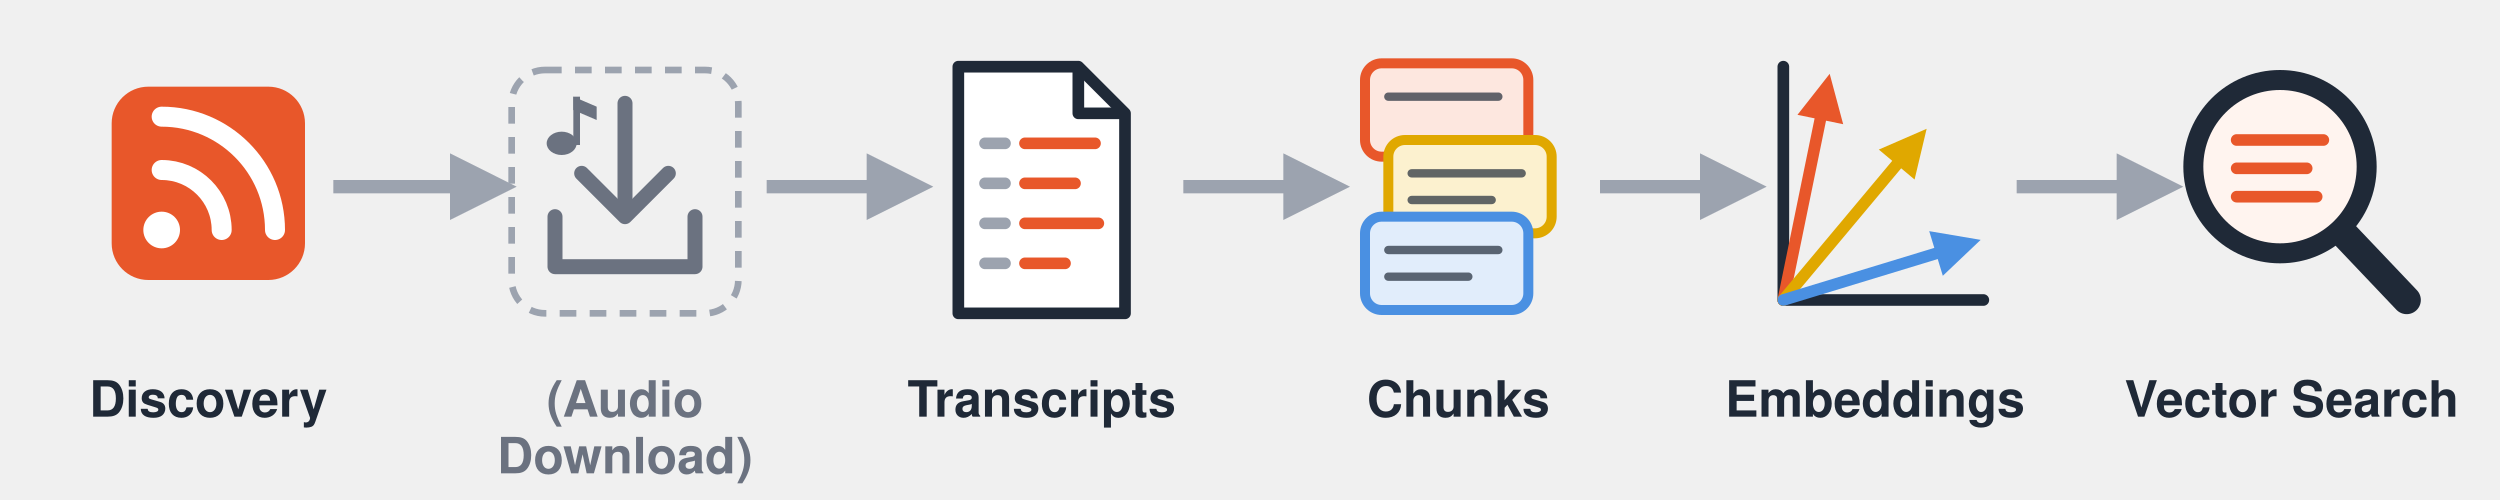
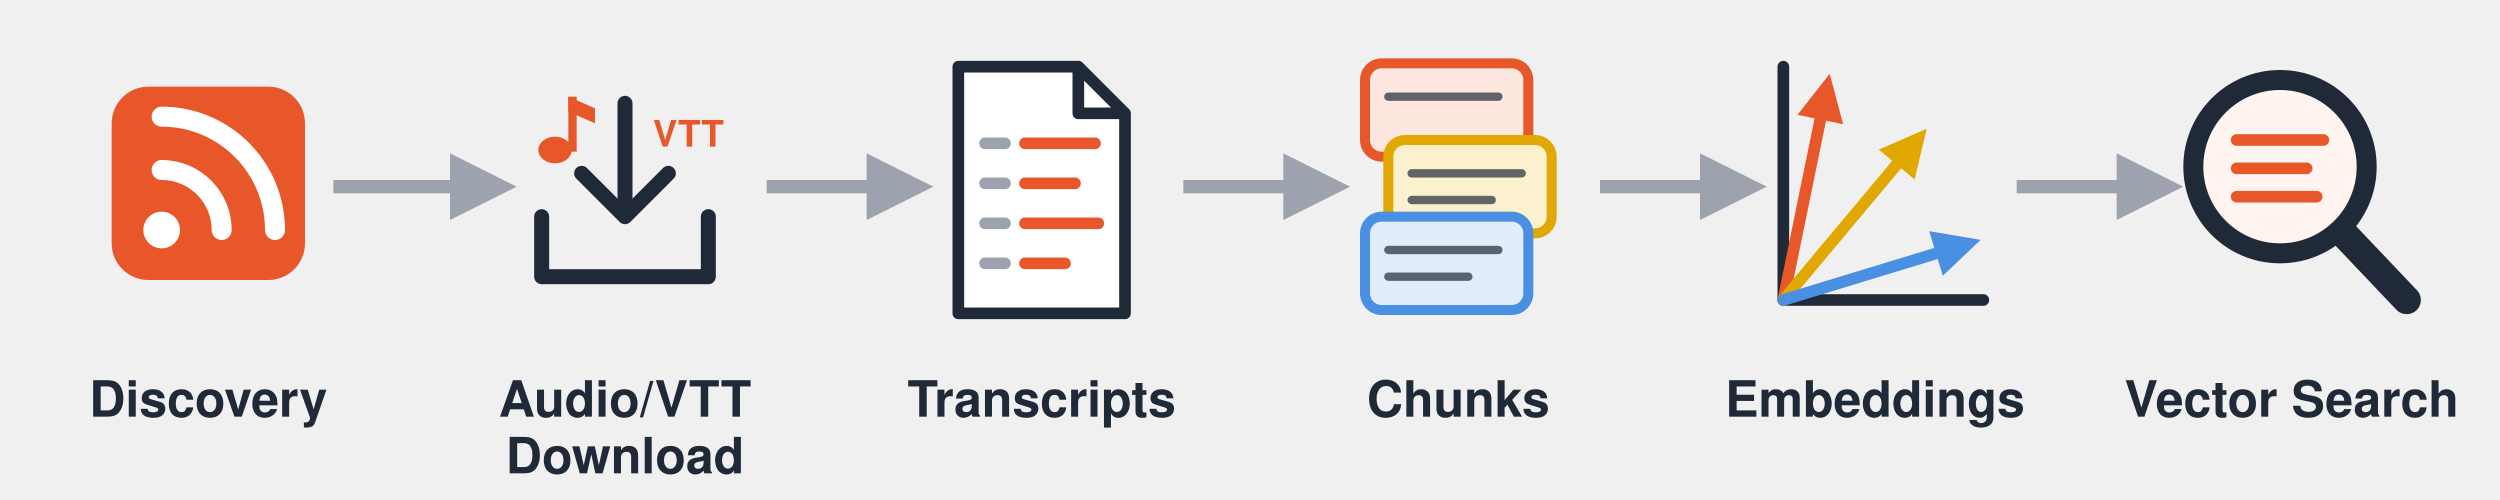
<svg xmlns="http://www.w3.org/2000/svg" viewBox="0 0 1500 300" width="1500" height="300" font-family="Helvetica, Arial, sans-serif">
  <defs>
    <marker id="head" viewBox="0 0 10 10" refX="5" refY="5" markerWidth="5" markerHeight="5" orient="auto">
      <path d="M0,0 L10,5 L0,10 z" fill="#9CA3AF" />
    </marker>
    <marker id="vecO" viewBox="0 0 10 10" refX="5" refY="5" markerWidth="4" markerHeight="4" orient="auto">
      <path d="M0,0 L10,5 L0,10 z" fill="#E8572A" />
    </marker>
    <marker id="vecG" viewBox="0 0 10 10" refX="5" refY="5" markerWidth="4" markerHeight="4" orient="auto">
      <path d="M0,0 L10,5 L0,10 z" fill="#E0A800" />
    </marker>
    <marker id="vecB" viewBox="0 0 10 10" refX="5" refY="5" markerWidth="4" markerHeight="4" orient="auto">
      <path d="M0,0 L10,5 L0,10 z" fill="#4A90E2" />
    </marker>
  </defs>
  <g transform="translate(125,0)">
    <rect x="-58" y="52" width="116" height="116" rx="22" fill="#E8572A" />
    <circle cx="-28" cy="138" r="11" fill="#FFFFFF" />
    <g fill="none" stroke="#FFFFFF" stroke-width="12" stroke-linecap="round">
      <path d="M-28,102 A36,36 0 0 1 8,138" />
      <path d="M-28,70 A68,68 0 0 1 40,138" />
    </g>
  </g>
  <line x1="200" y1="112" x2="290" y2="112" stroke="#9CA3AF" stroke-width="8" marker-end="url(#head)" />
  <g transform="translate(375,0)">
-     <rect x="-68" y="42" width="136" height="146" rx="20" fill="none" stroke="#9CA3AF" stroke-width="4" stroke-dasharray="10 8" />
-     <g stroke="#6B7280" stroke-width="9" fill="none" stroke-linecap="round" stroke-linejoin="round">
+     <g stroke="#1F2937" stroke-width="9" fill="none" stroke-linecap="round" stroke-linejoin="round">
      <line x1="0" y1="62" x2="0" y2="128" />
      <path d="M-26,104 L0,130 L26,104" />
-       <path d="M-42,130 V160 H42 V130" />
+       <path d="M-50,130 V166 H50 V130" />
    </g>
-     <g fill="#6B7280">
-       <ellipse cx="-38" cy="86" rx="9" ry="7" />
-       <rect x="-31" y="58" width="4" height="29" />
-       <path d="M-31,58 L-17,64 L-17,72 L-31,66 Z" />
+     <g fill="#E8572A">
+       <ellipse cx="-42" cy="90" rx="10" ry="8" />
+       <rect x="-34" y="58" width="5" height="33" />
+       <path d="M-34,58 L-18,65 L-18,74 L-34,67 Z" />
    </g>
+     <text x="38" y="88" font-size="22" font-weight="700" fill="#E8572A" text-anchor="middle">VTT</text>
  </g>
  <line x1="460" y1="112" x2="540" y2="112" stroke="#9CA3AF" stroke-width="8" marker-end="url(#head)" />
  <g transform="translate(625,0)">
    <path d="M-50,40 H22 L50,68 V188 H-50 Z" fill="#FFFFFF" stroke="#1F2937" stroke-width="7" stroke-linejoin="round" />
    <path d="M22,40 V68 H50" fill="none" stroke="#1F2937" stroke-width="7" stroke-linejoin="round" />
    <g stroke-width="7" stroke-linecap="round">
      <line x1="-34" y1="86" x2="-22" y2="86" stroke="#9CA3AF" />
      <line x1="-10" y1="86" x2="32" y2="86" stroke="#E8572A" />
      <line x1="-34" y1="110" x2="-22" y2="110" stroke="#9CA3AF" />
      <line x1="-10" y1="110" x2="20" y2="110" stroke="#E8572A" />
      <line x1="-34" y1="134" x2="-22" y2="134" stroke="#9CA3AF" />
      <line x1="-10" y1="134" x2="34" y2="134" stroke="#E8572A" />
      <line x1="-34" y1="158" x2="-22" y2="158" stroke="#9CA3AF" />
      <line x1="-10" y1="158" x2="14" y2="158" stroke="#E8572A" />
    </g>
  </g>
  <line x1="710" y1="112" x2="790" y2="112" stroke="#9CA3AF" stroke-width="8" marker-end="url(#head)" />
  <g transform="translate(875,0)">
    <rect x="-56" y="38" width="98" height="56" rx="10" fill="#FDE7DF" stroke="#E8572A" stroke-width="6" />
    <rect x="-42" y="84" width="98" height="56" rx="10" fill="#FCF1CF" stroke="#E0A800" stroke-width="6" />
    <rect x="-56" y="130" width="98" height="56" rx="10" fill="#E1EDFB" stroke="#4A90E2" stroke-width="6" />
    <g stroke="#1F2937" stroke-width="5" stroke-linecap="round" opacity="0.7">
      <line x1="-42" y1="58" x2="24" y2="58" />
      <line x1="-28" y1="104" x2="38" y2="104" />
      <line x1="-28" y1="120" x2="20" y2="120" />
      <line x1="-42" y1="150" x2="24" y2="150" />
      <line x1="-42" y1="166" x2="6" y2="166" />
    </g>
  </g>
  <line x1="960" y1="112" x2="1040" y2="112" stroke="#9CA3AF" stroke-width="8" marker-end="url(#head)" />
  <g transform="translate(1125,0)">
    <path d="M-55,40 V180 H65" fill="none" stroke="#1F2937" stroke-width="7" stroke-linecap="round" stroke-linejoin="round" />
    <g stroke-width="7" stroke-linecap="round">
      <line x1="-55" y1="180" x2="-30" y2="58" stroke="#E8572A" marker-end="url(#vecO)" />
      <line x1="-55" y1="180" x2="22" y2="88" stroke="#E0A800" marker-end="url(#vecG)" />
      <line x1="-55" y1="180" x2="50" y2="148" stroke="#4A90E2" marker-end="url(#vecB)" />
    </g>
  </g>
  <line x1="1210" y1="112" x2="1290" y2="112" stroke="#9CA3AF" stroke-width="8" marker-end="url(#head)" />
  <g transform="translate(1380,0)">
    <circle cx="-12" cy="100" r="52" fill="#FFF4EF" stroke="#1F2937" stroke-width="12" />
    <g stroke="#E8572A" stroke-width="7" stroke-linecap="round">
      <line x1="-38" y1="84" x2="14" y2="84" />
      <line x1="-38" y1="101" x2="4" y2="101" />
      <line x1="-38" y1="118" x2="10" y2="118" />
    </g>
    <line x1="26" y1="140" x2="64" y2="180" stroke="#1F2937" stroke-width="17" stroke-linecap="round" />
  </g>
  <g font-size="30" font-weight="700" fill="#1F2937" text-anchor="middle">
    <text x="125" y="250">Discovery</text>
-     <text x="375" y="250" fill="#6B7280">(Audio</text>
-     <text x="375" y="284" fill="#6B7280">Download)</text>
+     <text x="375" y="250">Audio/VTT</text>
+     <text x="375" y="284">Download</text>
    <text x="625" y="250">Transcripts</text>
    <text x="875" y="250">Chunks</text>
    <text x="1125" y="250">Embeddings</text>
    <text x="1375" y="250">Vector Search</text>
  </g>
</svg>
